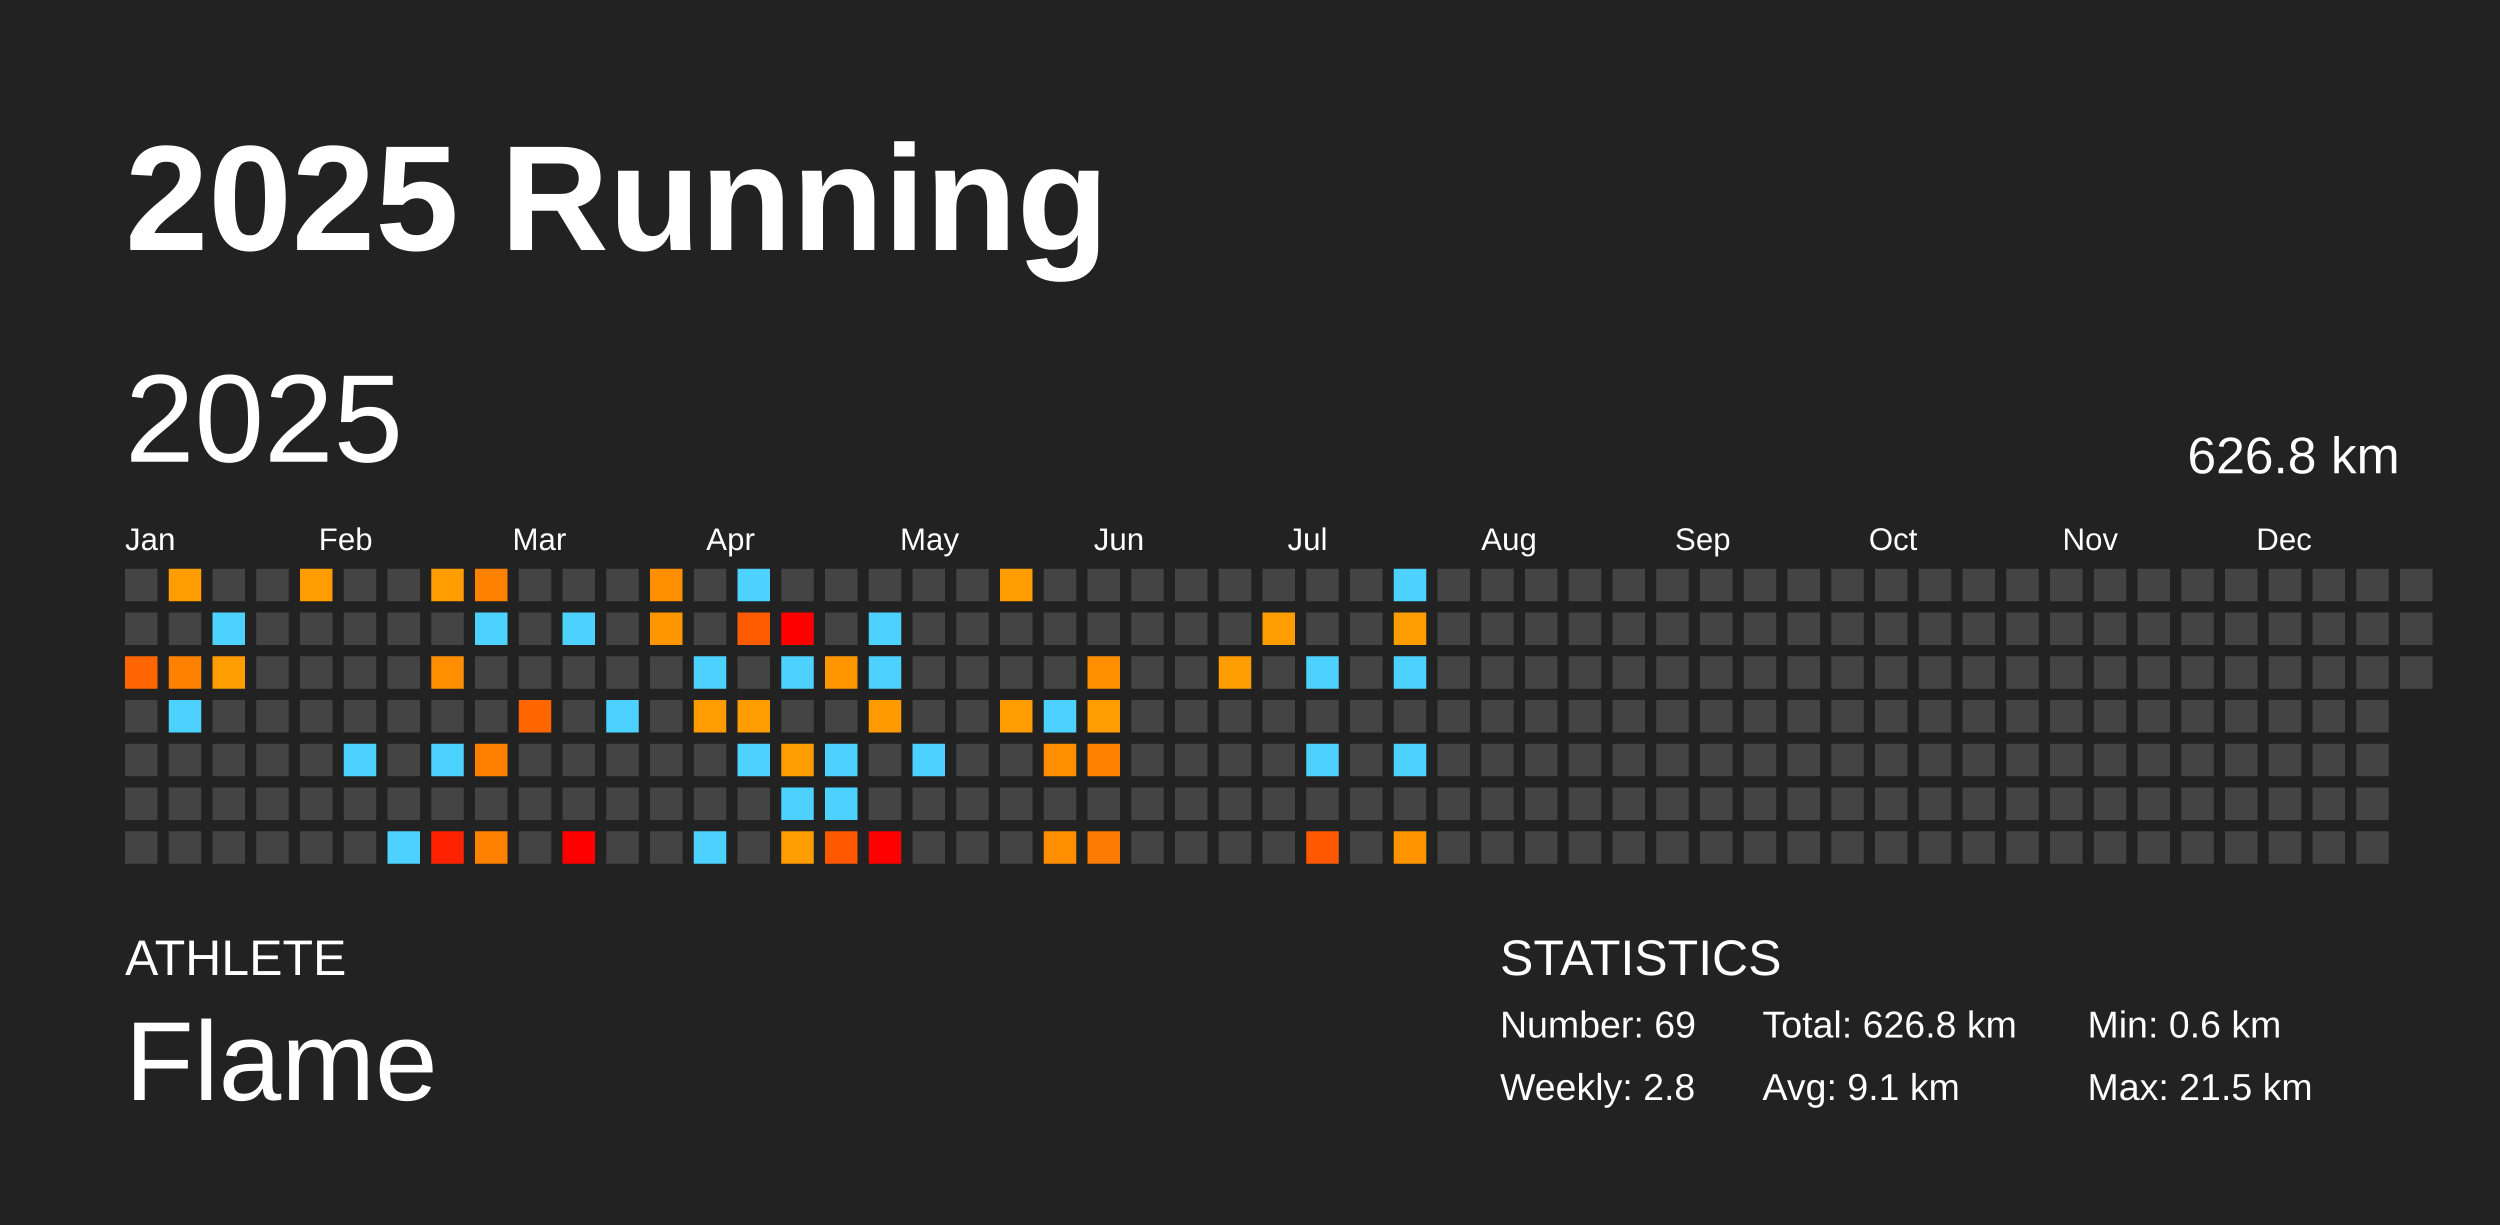
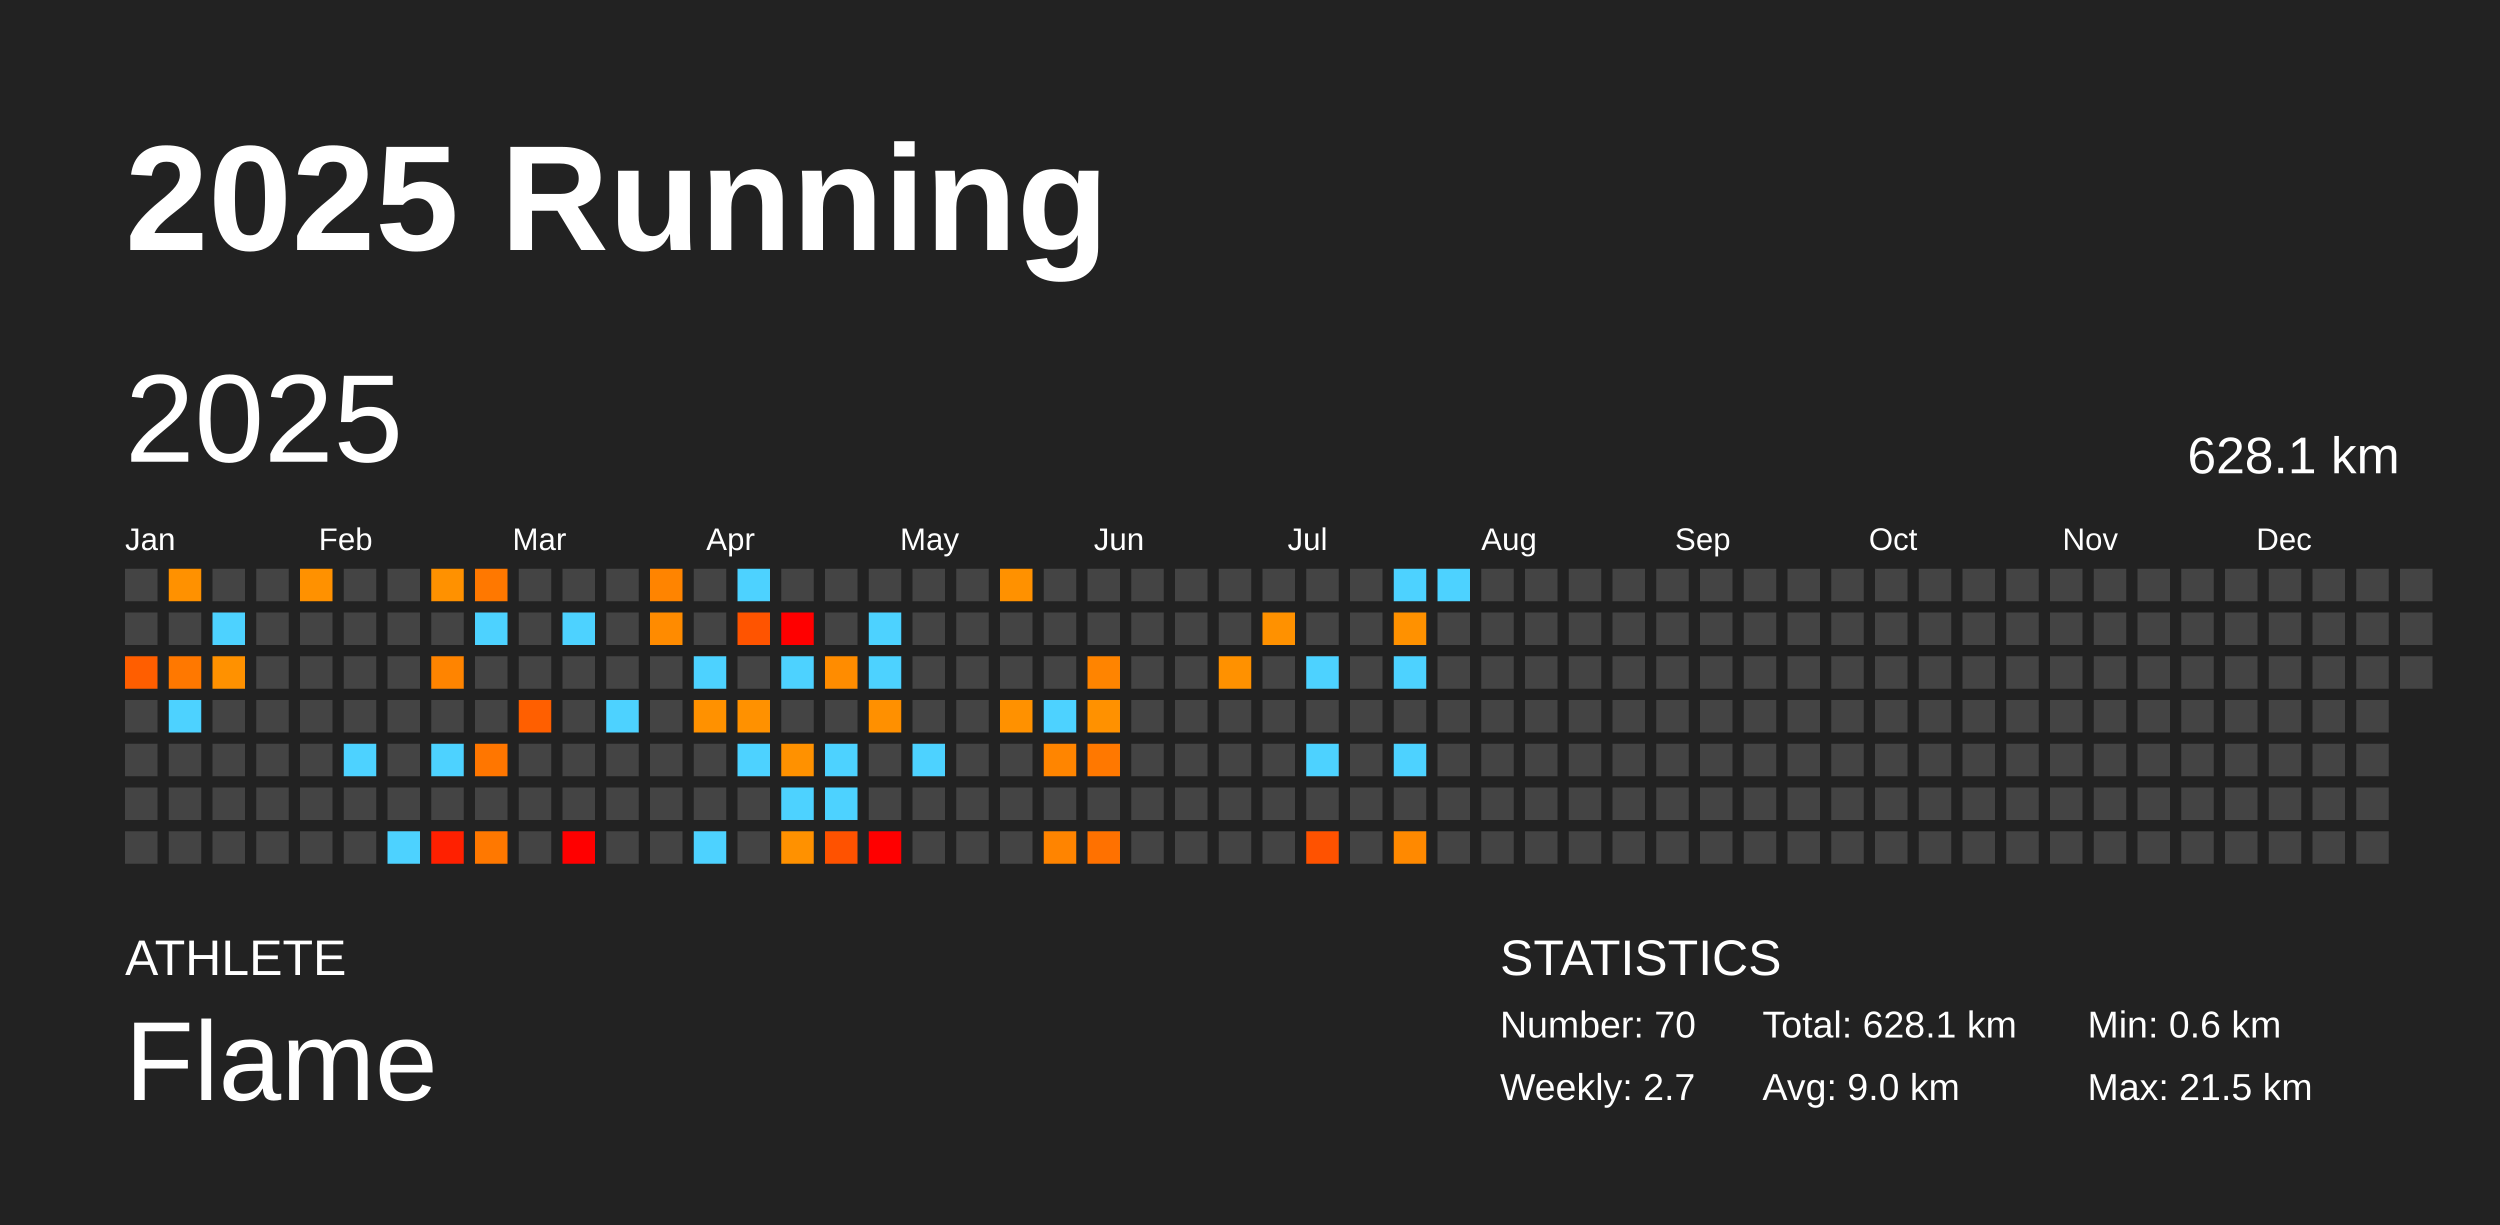
<svg xmlns="http://www.w3.org/2000/svg" baseProfile="full" height="98mm" version="1.1" viewBox="0,0,200,98" width="200mm">
  <defs />
  <rect fill="#222222" height="98" width="200" x="0" y="0" />
  <text fill="#FFFFFF" style="font-size:12px; font-family:Arial; font-weight:bold;" x="10" y="20">2025 Running</text>
  <text fill="#FFFFFF" style="font-size:4px; font-family:Arial" x="10" y="78">ATHLETE</text>
  <text fill="#FFFFFF" style="font-size:9px; font-family:Arial" x="10" y="88">Flame</text>
  <text fill="#FFFFFF" style="font-size:4px; font-family:Arial" x="120" y="78">STATISTICS</text>
-   <text fill="#FFFFFF" style="font-size:3px; font-family:Arial" x="120" y="83">Number: 69</text>
-   <text fill="#FFFFFF" style="font-size:3px; font-family:Arial" x="120" y="88">Weekly: 2.8</text>
-   <text fill="#FFFFFF" style="font-size:3px; font-family:Arial" x="141" y="83">Total: 626.8 km</text>
-   <text fill="#FFFFFF" style="font-size:3px; font-family:Arial" x="141" y="88">Avg: 9.1 km</text>
+   <text fill="#FFFFFF" style="font-size:3px; font-family:Arial" x="120" y="83">Number: 70</text>
+   <text fill="#FFFFFF" style="font-size:3px; font-family:Arial" x="120" y="88">Weekly: 2.7</text>
+   <text fill="#FFFFFF" style="font-size:3px; font-family:Arial" x="141" y="83">Total: 628.1 km</text>
+   <text fill="#FFFFFF" style="font-size:3px; font-family:Arial" x="141" y="88">Avg: 9.0 km</text>
  <text fill="#FFFFFF" style="font-size:3px; font-family:Arial" x="167" y="83">Min: 0.6 km</text>
  <text fill="#FFFFFF" style="font-size:3px; font-family:Arial" x="167" y="88">Max: 21.5 km</text>
  <text dominant-baseline="hanging" fill="#FFFFFF" style="font-size:10.0px; font-family:Arial;" x="10" y="30">2025</text>
-   <text dominant-baseline="hanging" fill="#FFFFFF" style="font-size:4.125px; font-family:Arial;" x="175" y="35">626.8 km</text>
+   <text dominant-baseline="hanging" fill="#FFFFFF" style="font-size:4.125px; font-family:Arial;" x="175" y="35">628.1 km</text>
  <text fill="#FFFFFF" style="font-size:2.5px; font-family:Arial" x="10.0" y="44">Jan</text>
  <text fill="#FFFFFF" style="font-size:2.5px; font-family:Arial" x="25.5" y="44">Feb</text>
  <text fill="#FFFFFF" style="font-size:2.5px; font-family:Arial" x="41.0" y="44">Mar</text>
  <text fill="#FFFFFF" style="font-size:2.5px; font-family:Arial" x="56.5" y="44">Apr</text>
  <text fill="#FFFFFF" style="font-size:2.5px; font-family:Arial" x="72.0" y="44">May</text>
  <text fill="#FFFFFF" style="font-size:2.5px; font-family:Arial" x="87.5" y="44">Jun</text>
  <text fill="#FFFFFF" style="font-size:2.5px; font-family:Arial" x="103.0" y="44">Jul</text>
  <text fill="#FFFFFF" style="font-size:2.5px; font-family:Arial" x="118.5" y="44">Aug</text>
  <text fill="#FFFFFF" style="font-size:2.5px; font-family:Arial" x="134.0" y="44">Sep</text>
  <text fill="#FFFFFF" style="font-size:2.5px; font-family:Arial" x="149.5" y="44">Oct</text>
  <text fill="#FFFFFF" style="font-size:2.5px; font-family:Arial" x="165.0" y="44">Nov</text>
  <text fill="#FFFFFF" style="font-size:2.5px; font-family:Arial" x="180.5" y="44">Dec</text>
  <rect fill="#444444" height="2.6" width="2.6" x="10.0" y="45.5" />
  <rect fill="#444444" height="2.6" width="2.6" x="10.0" y="49.0" />
-   <rect fill="#ff6500" height="2.6" width="2.6" x="10.0" y="52.5" />
+   <rect fill="#ff5e00" height="2.6" width="2.6" x="10.0" y="52.5" />
  <rect fill="#444444" height="2.6" width="2.6" x="10.0" y="56.0" />
  <rect fill="#444444" height="2.6" width="2.6" x="10.0" y="59.5" />
  <rect fill="#444444" height="2.6" width="2.6" x="10.0" y="63.0" />
  <rect fill="#444444" height="2.6" width="2.6" x="10.0" y="66.5" />
-   <rect fill="#ff9c00" height="2.6" width="2.6" x="13.5" y="45.5" />
+   <rect fill="#ff9100" height="2.6" width="2.6" x="13.5" y="45.5" />
  <rect fill="#444444" height="2.6" width="2.6" x="13.5" y="49.0" />
-   <rect fill="#ff8100" height="2.6" width="2.6" x="13.5" y="52.5" />
+   <rect fill="#ff7800" height="2.6" width="2.6" x="13.5" y="52.5" />
  <rect fill="#4dd2ff" height="2.6" width="2.6" x="13.5" y="56.0" />
  <rect fill="#444444" height="2.6" width="2.6" x="13.5" y="59.5" />
  <rect fill="#444444" height="2.6" width="2.6" x="13.5" y="63.0" />
  <rect fill="#444444" height="2.6" width="2.6" x="13.5" y="66.5" />
  <rect fill="#444444" height="2.6" width="2.6" x="17.0" y="45.5" />
  <rect fill="#4dd2ff" height="2.6" width="2.6" x="17.0" y="49.0" />
-   <rect fill="#ff9c00" height="2.6" width="2.6" x="17.0" y="52.5" />
+   <rect fill="#ff9100" height="2.6" width="2.6" x="17.0" y="52.5" />
  <rect fill="#444444" height="2.6" width="2.6" x="17.0" y="56.0" />
  <rect fill="#444444" height="2.6" width="2.6" x="17.0" y="59.5" />
  <rect fill="#444444" height="2.6" width="2.6" x="17.0" y="63.0" />
  <rect fill="#444444" height="2.6" width="2.6" x="17.0" y="66.5" />
  <rect fill="#444444" height="2.6" width="2.6" x="20.5" y="45.5" />
  <rect fill="#444444" height="2.6" width="2.6" x="20.5" y="49.0" />
  <rect fill="#444444" height="2.6" width="2.6" x="20.5" y="52.5" />
  <rect fill="#444444" height="2.6" width="2.6" x="20.5" y="56.0" />
  <rect fill="#444444" height="2.6" width="2.6" x="20.5" y="59.5" />
  <rect fill="#444444" height="2.6" width="2.6" x="20.5" y="63.0" />
  <rect fill="#444444" height="2.6" width="2.6" x="20.5" y="66.5" />
-   <rect fill="#ff9c00" height="2.6" width="2.6" x="24.0" y="45.5" />
+   <rect fill="#ff9100" height="2.6" width="2.6" x="24.0" y="45.5" />
  <rect fill="#444444" height="2.6" width="2.6" x="24.0" y="49.0" />
  <rect fill="#444444" height="2.6" width="2.6" x="24.0" y="52.5" />
  <rect fill="#444444" height="2.6" width="2.6" x="24.0" y="56.0" />
  <rect fill="#444444" height="2.6" width="2.6" x="24.0" y="59.5" />
  <rect fill="#444444" height="2.6" width="2.6" x="24.0" y="63.0" />
  <rect fill="#444444" height="2.6" width="2.6" x="24.0" y="66.5" />
  <rect fill="#444444" height="2.6" width="2.6" x="27.5" y="45.5" />
  <rect fill="#444444" height="2.6" width="2.6" x="27.5" y="49.0" />
  <rect fill="#444444" height="2.6" width="2.6" x="27.5" y="52.5" />
  <rect fill="#444444" height="2.6" width="2.6" x="27.5" y="56.0" />
  <rect fill="#4dd2ff" height="2.6" width="2.6" x="27.5" y="59.5" />
  <rect fill="#444444" height="2.6" width="2.6" x="27.5" y="63.0" />
  <rect fill="#444444" height="2.6" width="2.6" x="27.5" y="66.5" />
  <rect fill="#444444" height="2.6" width="2.6" x="31.0" y="45.5" />
  <rect fill="#444444" height="2.6" width="2.6" x="31.0" y="49.0" />
  <rect fill="#444444" height="2.6" width="2.6" x="31.0" y="52.5" />
  <rect fill="#444444" height="2.6" width="2.6" x="31.0" y="56.0" />
  <rect fill="#444444" height="2.6" width="2.6" x="31.0" y="59.5" />
  <rect fill="#444444" height="2.6" width="2.6" x="31.0" y="63.0" />
  <rect fill="#4dd2ff" height="2.6" width="2.6" x="31.0" y="66.5" />
-   <rect fill="#ff9c00" height="2.6" width="2.6" x="34.5" y="45.5" />
+   <rect fill="#ff9100" height="2.6" width="2.6" x="34.5" y="45.5" />
  <rect fill="#444444" height="2.6" width="2.6" x="34.5" y="49.0" />
-   <rect fill="#ff8f00" height="2.6" width="2.6" x="34.5" y="52.5" />
+   <rect fill="#ff8400" height="2.6" width="2.6" x="34.5" y="52.5" />
  <rect fill="#444444" height="2.6" width="2.6" x="34.5" y="56.0" />
  <rect fill="#4dd2ff" height="2.6" width="2.6" x="34.5" y="59.5" />
  <rect fill="#444444" height="2.6" width="2.6" x="34.5" y="63.0" />
-   <rect fill="#ff2200" height="2.6" width="2.6" x="34.5" y="66.5" />
-   <rect fill="#ff8100" height="2.6" width="2.6" x="38.0" y="45.5" />
+   <rect fill="#ff2000" height="2.6" width="2.6" x="34.5" y="66.5" />
+   <rect fill="#ff7800" height="2.6" width="2.6" x="38.0" y="45.5" />
  <rect fill="#4dd2ff" height="2.6" width="2.6" x="38.0" y="49.0" />
  <rect fill="#444444" height="2.6" width="2.6" x="38.0" y="52.5" />
  <rect fill="#444444" height="2.6" width="2.6" x="38.0" y="56.0" />
-   <rect fill="#ff7f00" height="2.6" width="2.6" x="38.0" y="59.5" />
+   <rect fill="#ff7600" height="2.6" width="2.6" x="38.0" y="59.5" />
  <rect fill="#444444" height="2.6" width="2.6" x="38.0" y="63.0" />
-   <rect fill="#ff8100" height="2.6" width="2.6" x="38.0" y="66.5" />
+   <rect fill="#ff7800" height="2.6" width="2.6" x="38.0" y="66.5" />
  <rect fill="#444444" height="2.6" width="2.6" x="41.5" y="45.5" />
  <rect fill="#444444" height="2.6" width="2.6" x="41.5" y="49.0" />
  <rect fill="#444444" height="2.6" width="2.6" x="41.5" y="52.5" />
-   <rect fill="#ff6600" height="2.6" width="2.6" x="41.5" y="56.0" />
+   <rect fill="#ff5f00" height="2.6" width="2.6" x="41.5" y="56.0" />
  <rect fill="#444444" height="2.6" width="2.6" x="41.5" y="59.5" />
  <rect fill="#444444" height="2.6" width="2.6" x="41.5" y="63.0" />
  <rect fill="#444444" height="2.6" width="2.6" x="41.5" y="66.5" />
  <rect fill="#444444" height="2.6" width="2.6" x="45.0" y="45.5" />
  <rect fill="#4dd2ff" height="2.6" width="2.6" x="45.0" y="49.0" />
  <rect fill="#444444" height="2.6" width="2.6" x="45.0" y="52.5" />
  <rect fill="#444444" height="2.6" width="2.6" x="45.0" y="56.0" />
  <rect fill="#444444" height="2.6" width="2.6" x="45.0" y="59.5" />
  <rect fill="#444444" height="2.6" width="2.6" x="45.0" y="63.0" />
  <rect fill="red" height="2.6" width="2.6" x="45.0" y="66.5" />
  <rect fill="#444444" height="2.6" width="2.6" x="48.5" y="45.5" />
  <rect fill="#444444" height="2.6" width="2.6" x="48.5" y="49.0" />
  <rect fill="#444444" height="2.6" width="2.6" x="48.5" y="52.5" />
  <rect fill="#4dd2ff" height="2.6" width="2.6" x="48.5" y="56.0" />
  <rect fill="#444444" height="2.6" width="2.6" x="48.5" y="59.5" />
  <rect fill="#444444" height="2.6" width="2.6" x="48.5" y="63.0" />
  <rect fill="#444444" height="2.6" width="2.6" x="48.5" y="66.5" />
-   <rect fill="#ff8f00" height="2.6" width="2.6" x="52.0" y="45.5" />
-   <rect fill="#ff9600" height="2.6" width="2.6" x="52.0" y="49.0" />
+   <rect fill="#ff8400" height="2.6" width="2.6" x="52.0" y="45.5" />
+   <rect fill="#ff8b00" height="2.6" width="2.6" x="52.0" y="49.0" />
  <rect fill="#444444" height="2.6" width="2.6" x="52.0" y="52.5" />
  <rect fill="#444444" height="2.6" width="2.6" x="52.0" y="56.0" />
  <rect fill="#444444" height="2.6" width="2.6" x="52.0" y="59.5" />
  <rect fill="#444444" height="2.6" width="2.6" x="52.0" y="63.0" />
  <rect fill="#444444" height="2.6" width="2.6" x="52.0" y="66.5" />
  <rect fill="#444444" height="2.6" width="2.6" x="55.5" y="45.5" />
  <rect fill="#444444" height="2.6" width="2.6" x="55.5" y="49.0" />
  <rect fill="#4dd2ff" height="2.6" width="2.6" x="55.5" y="52.5" />
-   <rect fill="#ff9c00" height="2.6" width="2.6" x="55.5" y="56.0" />
+   <rect fill="#ff9100" height="2.6" width="2.6" x="55.5" y="56.0" />
  <rect fill="#444444" height="2.6" width="2.6" x="55.5" y="59.5" />
  <rect fill="#444444" height="2.6" width="2.6" x="55.5" y="63.0" />
  <rect fill="#4dd2ff" height="2.6" width="2.6" x="55.5" y="66.5" />
  <rect fill="#4dd2ff" height="2.6" width="2.6" x="59.0" y="45.5" />
-   <rect fill="#ff5b00" height="2.6" width="2.6" x="59.0" y="49.0" />
+   <rect fill="#ff5400" height="2.6" width="2.6" x="59.0" y="49.0" />
  <rect fill="#444444" height="2.6" width="2.6" x="59.0" y="52.5" />
-   <rect fill="#ff9c00" height="2.6" width="2.6" x="59.0" y="56.0" />
+   <rect fill="#ff9100" height="2.6" width="2.6" x="59.0" y="56.0" />
  <rect fill="#4dd2ff" height="2.6" width="2.6" x="59.0" y="59.5" />
  <rect fill="#444444" height="2.6" width="2.6" x="59.0" y="63.0" />
  <rect fill="#444444" height="2.6" width="2.6" x="59.0" y="66.5" />
  <rect fill="#444444" height="2.6" width="2.6" x="62.5" y="45.5" />
  <rect fill="red" height="2.6" width="2.6" x="62.5" y="49.0" />
  <rect fill="#4dd2ff" height="2.6" width="2.6" x="62.5" y="52.5" />
  <rect fill="#444444" height="2.6" width="2.6" x="62.5" y="56.0" />
-   <rect fill="#ff9c00" height="2.6" width="2.6" x="62.5" y="59.5" />
+   <rect fill="#ff9100" height="2.6" width="2.6" x="62.5" y="59.5" />
  <rect fill="#4dd2ff" height="2.6" width="2.6" x="62.5" y="63.0" />
-   <rect fill="#ff9c00" height="2.6" width="2.6" x="62.5" y="66.5" />
+   <rect fill="#ff9100" height="2.6" width="2.6" x="62.5" y="66.5" />
  <rect fill="#444444" height="2.6" width="2.6" x="66.0" y="45.5" />
  <rect fill="#444444" height="2.6" width="2.6" x="66.0" y="49.0" />
-   <rect fill="#ff9600" height="2.6" width="2.6" x="66.0" y="52.5" />
+   <rect fill="#ff8c00" height="2.6" width="2.6" x="66.0" y="52.5" />
  <rect fill="#444444" height="2.6" width="2.6" x="66.0" y="56.0" />
  <rect fill="#4dd2ff" height="2.6" width="2.6" x="66.0" y="59.5" />
  <rect fill="#4dd2ff" height="2.6" width="2.6" x="66.0" y="63.0" />
-   <rect fill="#ff5800" height="2.6" width="2.6" x="66.0" y="66.5" />
+   <rect fill="#ff5200" height="2.6" width="2.6" x="66.0" y="66.5" />
  <rect fill="#444444" height="2.6" width="2.6" x="69.5" y="45.5" />
  <rect fill="#4dd2ff" height="2.6" width="2.6" x="69.5" y="49.0" />
  <rect fill="#4dd2ff" height="2.6" width="2.6" x="69.5" y="52.5" />
-   <rect fill="#ff9b00" height="2.6" width="2.6" x="69.5" y="56.0" />
+   <rect fill="#ff9000" height="2.6" width="2.6" x="69.5" y="56.0" />
  <rect fill="#444444" height="2.6" width="2.6" x="69.5" y="59.5" />
  <rect fill="#444444" height="2.6" width="2.6" x="69.5" y="63.0" />
  <rect fill="red" height="2.6" width="2.6" x="69.5" y="66.5" />
  <rect fill="#444444" height="2.6" width="2.6" x="73.0" y="45.5" />
  <rect fill="#444444" height="2.6" width="2.6" x="73.0" y="49.0" />
  <rect fill="#444444" height="2.6" width="2.6" x="73.0" y="52.5" />
  <rect fill="#444444" height="2.6" width="2.6" x="73.0" y="56.0" />
  <rect fill="#4dd2ff" height="2.6" width="2.6" x="73.0" y="59.5" />
  <rect fill="#444444" height="2.6" width="2.6" x="73.0" y="63.0" />
  <rect fill="#444444" height="2.6" width="2.6" x="73.0" y="66.5" />
  <rect fill="#444444" height="2.6" width="2.6" x="76.5" y="45.5" />
  <rect fill="#444444" height="2.6" width="2.6" x="76.5" y="49.0" />
  <rect fill="#444444" height="2.6" width="2.6" x="76.5" y="52.5" />
  <rect fill="#444444" height="2.6" width="2.6" x="76.5" y="56.0" />
  <rect fill="#444444" height="2.6" width="2.6" x="76.5" y="59.5" />
  <rect fill="#444444" height="2.6" width="2.6" x="76.5" y="63.0" />
  <rect fill="#444444" height="2.6" width="2.6" x="76.5" y="66.5" />
-   <rect fill="#ff9c00" height="2.6" width="2.6" x="80.0" y="45.5" />
+   <rect fill="#ff9100" height="2.6" width="2.6" x="80.0" y="45.5" />
  <rect fill="#444444" height="2.6" width="2.6" x="80.0" y="49.0" />
  <rect fill="#444444" height="2.6" width="2.6" x="80.0" y="52.5" />
-   <rect fill="#ff9c00" height="2.6" width="2.6" x="80.0" y="56.0" />
+   <rect fill="#ff9100" height="2.6" width="2.6" x="80.0" y="56.0" />
  <rect fill="#444444" height="2.6" width="2.6" x="80.0" y="59.5" />
  <rect fill="#444444" height="2.6" width="2.6" x="80.0" y="63.0" />
  <rect fill="#444444" height="2.6" width="2.6" x="80.0" y="66.5" />
  <rect fill="#444444" height="2.6" width="2.6" x="83.5" y="45.5" />
  <rect fill="#444444" height="2.6" width="2.6" x="83.5" y="49.0" />
  <rect fill="#444444" height="2.6" width="2.6" x="83.5" y="52.5" />
  <rect fill="#4dd2ff" height="2.6" width="2.6" x="83.5" y="56.0" />
-   <rect fill="#ff8f00" height="2.6" width="2.6" x="83.5" y="59.5" />
+   <rect fill="#ff8500" height="2.6" width="2.6" x="83.5" y="59.5" />
  <rect fill="#444444" height="2.6" width="2.6" x="83.5" y="63.0" />
-   <rect fill="#ff8f00" height="2.6" width="2.6" x="83.5" y="66.5" />
+   <rect fill="#ff8400" height="2.6" width="2.6" x="83.5" y="66.5" />
  <rect fill="#444444" height="2.6" width="2.6" x="87.0" y="45.5" />
  <rect fill="#444444" height="2.6" width="2.6" x="87.0" y="49.0" />
-   <rect fill="#ff8f00" height="2.6" width="2.6" x="87.0" y="52.5" />
-   <rect fill="#ff9c00" height="2.6" width="2.6" x="87.0" y="56.0" />
-   <rect fill="#ff8100" height="2.6" width="2.6" x="87.0" y="59.5" />
+   <rect fill="#ff8400" height="2.6" width="2.6" x="87.0" y="52.5" />
+   <rect fill="#ff9100" height="2.6" width="2.6" x="87.0" y="56.0" />
+   <rect fill="#ff7800" height="2.6" width="2.6" x="87.0" y="59.5" />
  <rect fill="#444444" height="2.6" width="2.6" x="87.0" y="63.0" />
-   <rect fill="#ff7a00" height="2.6" width="2.6" x="87.0" y="66.5" />
+   <rect fill="#ff7100" height="2.6" width="2.6" x="87.0" y="66.5" />
  <rect fill="#444444" height="2.6" width="2.6" x="90.5" y="45.5" />
  <rect fill="#444444" height="2.6" width="2.6" x="90.5" y="49.0" />
  <rect fill="#444444" height="2.6" width="2.6" x="90.5" y="52.5" />
  <rect fill="#444444" height="2.6" width="2.6" x="90.5" y="56.0" />
  <rect fill="#444444" height="2.6" width="2.6" x="90.5" y="59.5" />
  <rect fill="#444444" height="2.6" width="2.6" x="90.5" y="63.0" />
  <rect fill="#444444" height="2.6" width="2.6" x="90.5" y="66.5" />
  <rect fill="#444444" height="2.6" width="2.6" x="94.0" y="45.5" />
  <rect fill="#444444" height="2.6" width="2.6" x="94.0" y="49.0" />
  <rect fill="#444444" height="2.6" width="2.6" x="94.0" y="52.5" />
  <rect fill="#444444" height="2.6" width="2.6" x="94.0" y="56.0" />
  <rect fill="#444444" height="2.6" width="2.6" x="94.0" y="59.5" />
  <rect fill="#444444" height="2.6" width="2.6" x="94.0" y="63.0" />
  <rect fill="#444444" height="2.6" width="2.6" x="94.0" y="66.5" />
  <rect fill="#444444" height="2.6" width="2.6" x="97.5" y="45.5" />
  <rect fill="#444444" height="2.6" width="2.6" x="97.5" y="49.0" />
-   <rect fill="#ff9c00" height="2.6" width="2.6" x="97.5" y="52.5" />
+   <rect fill="#ff9100" height="2.6" width="2.6" x="97.5" y="52.5" />
  <rect fill="#444444" height="2.6" width="2.6" x="97.5" y="56.0" />
  <rect fill="#444444" height="2.6" width="2.6" x="97.5" y="59.5" />
  <rect fill="#444444" height="2.6" width="2.6" x="97.5" y="63.0" />
  <rect fill="#444444" height="2.6" width="2.6" x="97.5" y="66.5" />
  <rect fill="#444444" height="2.6" width="2.6" x="101.0" y="45.5" />
-   <rect fill="#ff9c00" height="2.6" width="2.6" x="101.0" y="49.0" />
+   <rect fill="#ff9100" height="2.6" width="2.6" x="101.0" y="49.0" />
  <rect fill="#444444" height="2.6" width="2.6" x="101.0" y="52.5" />
  <rect fill="#444444" height="2.6" width="2.6" x="101.0" y="56.0" />
  <rect fill="#444444" height="2.6" width="2.6" x="101.0" y="59.5" />
  <rect fill="#444444" height="2.6" width="2.6" x="101.0" y="63.0" />
  <rect fill="#444444" height="2.6" width="2.6" x="101.0" y="66.5" />
  <rect fill="#444444" height="2.6" width="2.6" x="104.5" y="45.5" />
  <rect fill="#444444" height="2.6" width="2.6" x="104.5" y="49.0" />
  <rect fill="#4dd2ff" height="2.6" width="2.6" x="104.5" y="52.5" />
  <rect fill="#444444" height="2.6" width="2.6" x="104.5" y="56.0" />
  <rect fill="#4dd2ff" height="2.6" width="2.6" x="104.5" y="59.5" />
  <rect fill="#444444" height="2.6" width="2.6" x="104.5" y="63.0" />
-   <rect fill="#ff5800" height="2.6" width="2.6" x="104.5" y="66.5" />
+   <rect fill="#ff5200" height="2.6" width="2.6" x="104.5" y="66.5" />
  <rect fill="#444444" height="2.6" width="2.6" x="108.0" y="45.5" />
  <rect fill="#444444" height="2.6" width="2.6" x="108.0" y="49.0" />
  <rect fill="#444444" height="2.6" width="2.6" x="108.0" y="52.5" />
  <rect fill="#444444" height="2.6" width="2.6" x="108.0" y="56.0" />
  <rect fill="#444444" height="2.6" width="2.6" x="108.0" y="59.5" />
  <rect fill="#444444" height="2.6" width="2.6" x="108.0" y="63.0" />
  <rect fill="#444444" height="2.6" width="2.6" x="108.0" y="66.5" />
  <rect fill="#4dd2ff" height="2.6" width="2.6" x="111.5" y="45.5" />
-   <rect fill="#ff9c00" height="2.6" width="2.6" x="111.5" y="49.0" />
+   <rect fill="#ff9100" height="2.6" width="2.6" x="111.5" y="49.0" />
  <rect fill="#4dd2ff" height="2.6" width="2.6" x="111.5" y="52.5" />
  <rect fill="#444444" height="2.6" width="2.6" x="111.5" y="56.0" />
  <rect fill="#4dd2ff" height="2.6" width="2.6" x="111.5" y="59.5" />
  <rect fill="#444444" height="2.6" width="2.6" x="111.5" y="63.0" />
-   <rect fill="#ff9400" height="2.6" width="2.6" x="111.5" y="66.5" />
-   <rect fill="#444444" height="2.6" width="2.6" x="115.0" y="45.5" />
+   <rect fill="#ff8900" height="2.6" width="2.6" x="111.5" y="66.5" />
+   <rect fill="#4dd2ff" height="2.6" width="2.6" x="115.0" y="45.5" />
  <rect fill="#444444" height="2.6" width="2.6" x="115.0" y="49.0" />
  <rect fill="#444444" height="2.6" width="2.6" x="115.0" y="52.5" />
  <rect fill="#444444" height="2.6" width="2.6" x="115.0" y="56.0" />
  <rect fill="#444444" height="2.6" width="2.6" x="115.0" y="59.5" />
  <rect fill="#444444" height="2.6" width="2.6" x="115.0" y="63.0" />
  <rect fill="#444444" height="2.6" width="2.6" x="115.0" y="66.5" />
  <rect fill="#444444" height="2.6" width="2.6" x="118.5" y="45.5" />
  <rect fill="#444444" height="2.6" width="2.6" x="118.5" y="49.0" />
  <rect fill="#444444" height="2.6" width="2.6" x="118.5" y="52.5" />
  <rect fill="#444444" height="2.6" width="2.6" x="118.5" y="56.0" />
  <rect fill="#444444" height="2.6" width="2.6" x="118.5" y="59.5" />
  <rect fill="#444444" height="2.6" width="2.6" x="118.5" y="63.0" />
  <rect fill="#444444" height="2.6" width="2.6" x="118.5" y="66.5" />
  <rect fill="#444444" height="2.6" width="2.6" x="122.0" y="45.5" />
  <rect fill="#444444" height="2.6" width="2.6" x="122.0" y="49.0" />
  <rect fill="#444444" height="2.6" width="2.6" x="122.0" y="52.5" />
  <rect fill="#444444" height="2.6" width="2.6" x="122.0" y="56.0" />
  <rect fill="#444444" height="2.6" width="2.6" x="122.0" y="59.5" />
  <rect fill="#444444" height="2.6" width="2.6" x="122.0" y="63.0" />
  <rect fill="#444444" height="2.6" width="2.6" x="122.0" y="66.5" />
  <rect fill="#444444" height="2.6" width="2.6" x="125.5" y="45.5" />
  <rect fill="#444444" height="2.6" width="2.6" x="125.5" y="49.0" />
  <rect fill="#444444" height="2.6" width="2.6" x="125.5" y="52.5" />
  <rect fill="#444444" height="2.6" width="2.6" x="125.5" y="56.0" />
  <rect fill="#444444" height="2.6" width="2.6" x="125.5" y="59.5" />
  <rect fill="#444444" height="2.6" width="2.6" x="125.5" y="63.0" />
  <rect fill="#444444" height="2.6" width="2.6" x="125.5" y="66.5" />
  <rect fill="#444444" height="2.6" width="2.6" x="129.0" y="45.5" />
  <rect fill="#444444" height="2.6" width="2.6" x="129.0" y="49.0" />
  <rect fill="#444444" height="2.6" width="2.6" x="129.0" y="52.5" />
  <rect fill="#444444" height="2.6" width="2.6" x="129.0" y="56.0" />
  <rect fill="#444444" height="2.6" width="2.6" x="129.0" y="59.5" />
  <rect fill="#444444" height="2.6" width="2.6" x="129.0" y="63.0" />
  <rect fill="#444444" height="2.6" width="2.6" x="129.0" y="66.5" />
  <rect fill="#444444" height="2.6" width="2.6" x="132.5" y="45.5" />
  <rect fill="#444444" height="2.6" width="2.6" x="132.5" y="49.0" />
  <rect fill="#444444" height="2.6" width="2.6" x="132.5" y="52.5" />
  <rect fill="#444444" height="2.6" width="2.6" x="132.5" y="56.0" />
  <rect fill="#444444" height="2.6" width="2.6" x="132.5" y="59.5" />
  <rect fill="#444444" height="2.6" width="2.6" x="132.5" y="63.0" />
  <rect fill="#444444" height="2.6" width="2.6" x="132.5" y="66.5" />
  <rect fill="#444444" height="2.6" width="2.6" x="136.0" y="45.5" />
  <rect fill="#444444" height="2.6" width="2.6" x="136.0" y="49.0" />
  <rect fill="#444444" height="2.6" width="2.6" x="136.0" y="52.5" />
  <rect fill="#444444" height="2.6" width="2.6" x="136.0" y="56.0" />
  <rect fill="#444444" height="2.6" width="2.6" x="136.0" y="59.5" />
  <rect fill="#444444" height="2.6" width="2.6" x="136.0" y="63.0" />
  <rect fill="#444444" height="2.6" width="2.6" x="136.0" y="66.5" />
  <rect fill="#444444" height="2.6" width="2.6" x="139.5" y="45.5" />
  <rect fill="#444444" height="2.6" width="2.6" x="139.5" y="49.0" />
  <rect fill="#444444" height="2.6" width="2.6" x="139.5" y="52.5" />
  <rect fill="#444444" height="2.6" width="2.6" x="139.5" y="56.0" />
  <rect fill="#444444" height="2.6" width="2.6" x="139.5" y="59.5" />
  <rect fill="#444444" height="2.6" width="2.6" x="139.5" y="63.0" />
  <rect fill="#444444" height="2.6" width="2.6" x="139.5" y="66.5" />
  <rect fill="#444444" height="2.6" width="2.6" x="143.0" y="45.5" />
  <rect fill="#444444" height="2.6" width="2.6" x="143.0" y="49.0" />
  <rect fill="#444444" height="2.6" width="2.6" x="143.0" y="52.5" />
  <rect fill="#444444" height="2.6" width="2.6" x="143.0" y="56.0" />
  <rect fill="#444444" height="2.6" width="2.6" x="143.0" y="59.5" />
  <rect fill="#444444" height="2.6" width="2.6" x="143.0" y="63.0" />
  <rect fill="#444444" height="2.6" width="2.6" x="143.0" y="66.5" />
  <rect fill="#444444" height="2.6" width="2.6" x="146.5" y="45.5" />
  <rect fill="#444444" height="2.6" width="2.6" x="146.5" y="49.0" />
  <rect fill="#444444" height="2.6" width="2.6" x="146.5" y="52.5" />
  <rect fill="#444444" height="2.6" width="2.6" x="146.5" y="56.0" />
  <rect fill="#444444" height="2.6" width="2.6" x="146.5" y="59.5" />
  <rect fill="#444444" height="2.6" width="2.6" x="146.5" y="63.0" />
  <rect fill="#444444" height="2.6" width="2.6" x="146.5" y="66.5" />
  <rect fill="#444444" height="2.6" width="2.6" x="150.0" y="45.5" />
  <rect fill="#444444" height="2.6" width="2.6" x="150.0" y="49.0" />
  <rect fill="#444444" height="2.6" width="2.6" x="150.0" y="52.5" />
  <rect fill="#444444" height="2.6" width="2.6" x="150.0" y="56.0" />
  <rect fill="#444444" height="2.6" width="2.6" x="150.0" y="59.5" />
  <rect fill="#444444" height="2.6" width="2.6" x="150.0" y="63.0" />
  <rect fill="#444444" height="2.6" width="2.6" x="150.0" y="66.5" />
  <rect fill="#444444" height="2.6" width="2.6" x="153.5" y="45.5" />
  <rect fill="#444444" height="2.6" width="2.6" x="153.5" y="49.0" />
  <rect fill="#444444" height="2.6" width="2.6" x="153.5" y="52.5" />
  <rect fill="#444444" height="2.6" width="2.6" x="153.5" y="56.0" />
  <rect fill="#444444" height="2.6" width="2.6" x="153.5" y="59.5" />
  <rect fill="#444444" height="2.6" width="2.6" x="153.5" y="63.0" />
  <rect fill="#444444" height="2.6" width="2.6" x="153.5" y="66.5" />
  <rect fill="#444444" height="2.6" width="2.6" x="157.0" y="45.5" />
  <rect fill="#444444" height="2.6" width="2.6" x="157.0" y="49.0" />
  <rect fill="#444444" height="2.6" width="2.6" x="157.0" y="52.5" />
  <rect fill="#444444" height="2.6" width="2.6" x="157.0" y="56.0" />
  <rect fill="#444444" height="2.6" width="2.6" x="157.0" y="59.5" />
  <rect fill="#444444" height="2.6" width="2.6" x="157.0" y="63.0" />
  <rect fill="#444444" height="2.6" width="2.6" x="157.0" y="66.5" />
  <rect fill="#444444" height="2.6" width="2.6" x="160.5" y="45.5" />
  <rect fill="#444444" height="2.6" width="2.6" x="160.5" y="49.0" />
  <rect fill="#444444" height="2.6" width="2.6" x="160.5" y="52.5" />
  <rect fill="#444444" height="2.6" width="2.6" x="160.5" y="56.0" />
  <rect fill="#444444" height="2.6" width="2.6" x="160.5" y="59.5" />
  <rect fill="#444444" height="2.6" width="2.6" x="160.5" y="63.0" />
  <rect fill="#444444" height="2.6" width="2.6" x="160.5" y="66.5" />
  <rect fill="#444444" height="2.6" width="2.6" x="164.0" y="45.5" />
  <rect fill="#444444" height="2.6" width="2.6" x="164.0" y="49.0" />
  <rect fill="#444444" height="2.6" width="2.6" x="164.0" y="52.5" />
  <rect fill="#444444" height="2.6" width="2.6" x="164.0" y="56.0" />
  <rect fill="#444444" height="2.6" width="2.6" x="164.0" y="59.5" />
  <rect fill="#444444" height="2.6" width="2.6" x="164.0" y="63.0" />
  <rect fill="#444444" height="2.6" width="2.6" x="164.0" y="66.5" />
  <rect fill="#444444" height="2.6" width="2.6" x="167.5" y="45.5" />
  <rect fill="#444444" height="2.6" width="2.6" x="167.5" y="49.0" />
  <rect fill="#444444" height="2.6" width="2.6" x="167.5" y="52.5" />
  <rect fill="#444444" height="2.6" width="2.6" x="167.5" y="56.0" />
  <rect fill="#444444" height="2.6" width="2.6" x="167.5" y="59.5" />
  <rect fill="#444444" height="2.6" width="2.6" x="167.5" y="63.0" />
  <rect fill="#444444" height="2.6" width="2.6" x="167.5" y="66.5" />
  <rect fill="#444444" height="2.6" width="2.6" x="171.0" y="45.5" />
  <rect fill="#444444" height="2.6" width="2.6" x="171.0" y="49.0" />
  <rect fill="#444444" height="2.6" width="2.6" x="171.0" y="52.5" />
  <rect fill="#444444" height="2.6" width="2.6" x="171.0" y="56.0" />
  <rect fill="#444444" height="2.6" width="2.6" x="171.0" y="59.5" />
  <rect fill="#444444" height="2.6" width="2.6" x="171.0" y="63.0" />
  <rect fill="#444444" height="2.6" width="2.6" x="171.0" y="66.5" />
  <rect fill="#444444" height="2.6" width="2.6" x="174.5" y="45.5" />
  <rect fill="#444444" height="2.6" width="2.6" x="174.5" y="49.0" />
  <rect fill="#444444" height="2.6" width="2.6" x="174.5" y="52.5" />
  <rect fill="#444444" height="2.6" width="2.6" x="174.5" y="56.0" />
  <rect fill="#444444" height="2.6" width="2.6" x="174.5" y="59.5" />
  <rect fill="#444444" height="2.6" width="2.6" x="174.5" y="63.0" />
  <rect fill="#444444" height="2.6" width="2.6" x="174.5" y="66.5" />
  <rect fill="#444444" height="2.6" width="2.6" x="178.0" y="45.5" />
  <rect fill="#444444" height="2.6" width="2.6" x="178.0" y="49.0" />
  <rect fill="#444444" height="2.6" width="2.6" x="178.0" y="52.5" />
  <rect fill="#444444" height="2.6" width="2.6" x="178.0" y="56.0" />
  <rect fill="#444444" height="2.6" width="2.6" x="178.0" y="59.5" />
  <rect fill="#444444" height="2.6" width="2.6" x="178.0" y="63.0" />
  <rect fill="#444444" height="2.6" width="2.6" x="178.0" y="66.5" />
  <rect fill="#444444" height="2.6" width="2.6" x="181.5" y="45.5" />
  <rect fill="#444444" height="2.6" width="2.6" x="181.5" y="49.0" />
  <rect fill="#444444" height="2.6" width="2.6" x="181.5" y="52.5" />
  <rect fill="#444444" height="2.6" width="2.6" x="181.5" y="56.0" />
  <rect fill="#444444" height="2.6" width="2.6" x="181.5" y="59.5" />
  <rect fill="#444444" height="2.6" width="2.6" x="181.5" y="63.0" />
  <rect fill="#444444" height="2.6" width="2.6" x="181.5" y="66.5" />
  <rect fill="#444444" height="2.6" width="2.6" x="185.0" y="45.5" />
  <rect fill="#444444" height="2.6" width="2.6" x="185.0" y="49.0" />
  <rect fill="#444444" height="2.6" width="2.6" x="185.0" y="52.5" />
  <rect fill="#444444" height="2.6" width="2.6" x="185.0" y="56.0" />
  <rect fill="#444444" height="2.6" width="2.6" x="185.0" y="59.5" />
  <rect fill="#444444" height="2.6" width="2.6" x="185.0" y="63.0" />
  <rect fill="#444444" height="2.6" width="2.6" x="185.0" y="66.5" />
  <rect fill="#444444" height="2.6" width="2.6" x="188.5" y="45.5" />
  <rect fill="#444444" height="2.6" width="2.6" x="188.5" y="49.0" />
  <rect fill="#444444" height="2.6" width="2.6" x="188.5" y="52.5" />
  <rect fill="#444444" height="2.6" width="2.6" x="188.5" y="56.0" />
  <rect fill="#444444" height="2.6" width="2.6" x="188.5" y="59.5" />
  <rect fill="#444444" height="2.6" width="2.6" x="188.5" y="63.0" />
  <rect fill="#444444" height="2.6" width="2.6" x="188.5" y="66.5" />
  <rect fill="#444444" height="2.6" width="2.6" x="192.0" y="45.5" />
  <rect fill="#444444" height="2.6" width="2.6" x="192.0" y="49.0" />
  <rect fill="#444444" height="2.6" width="2.6" x="192.0" y="52.5" />
</svg>
